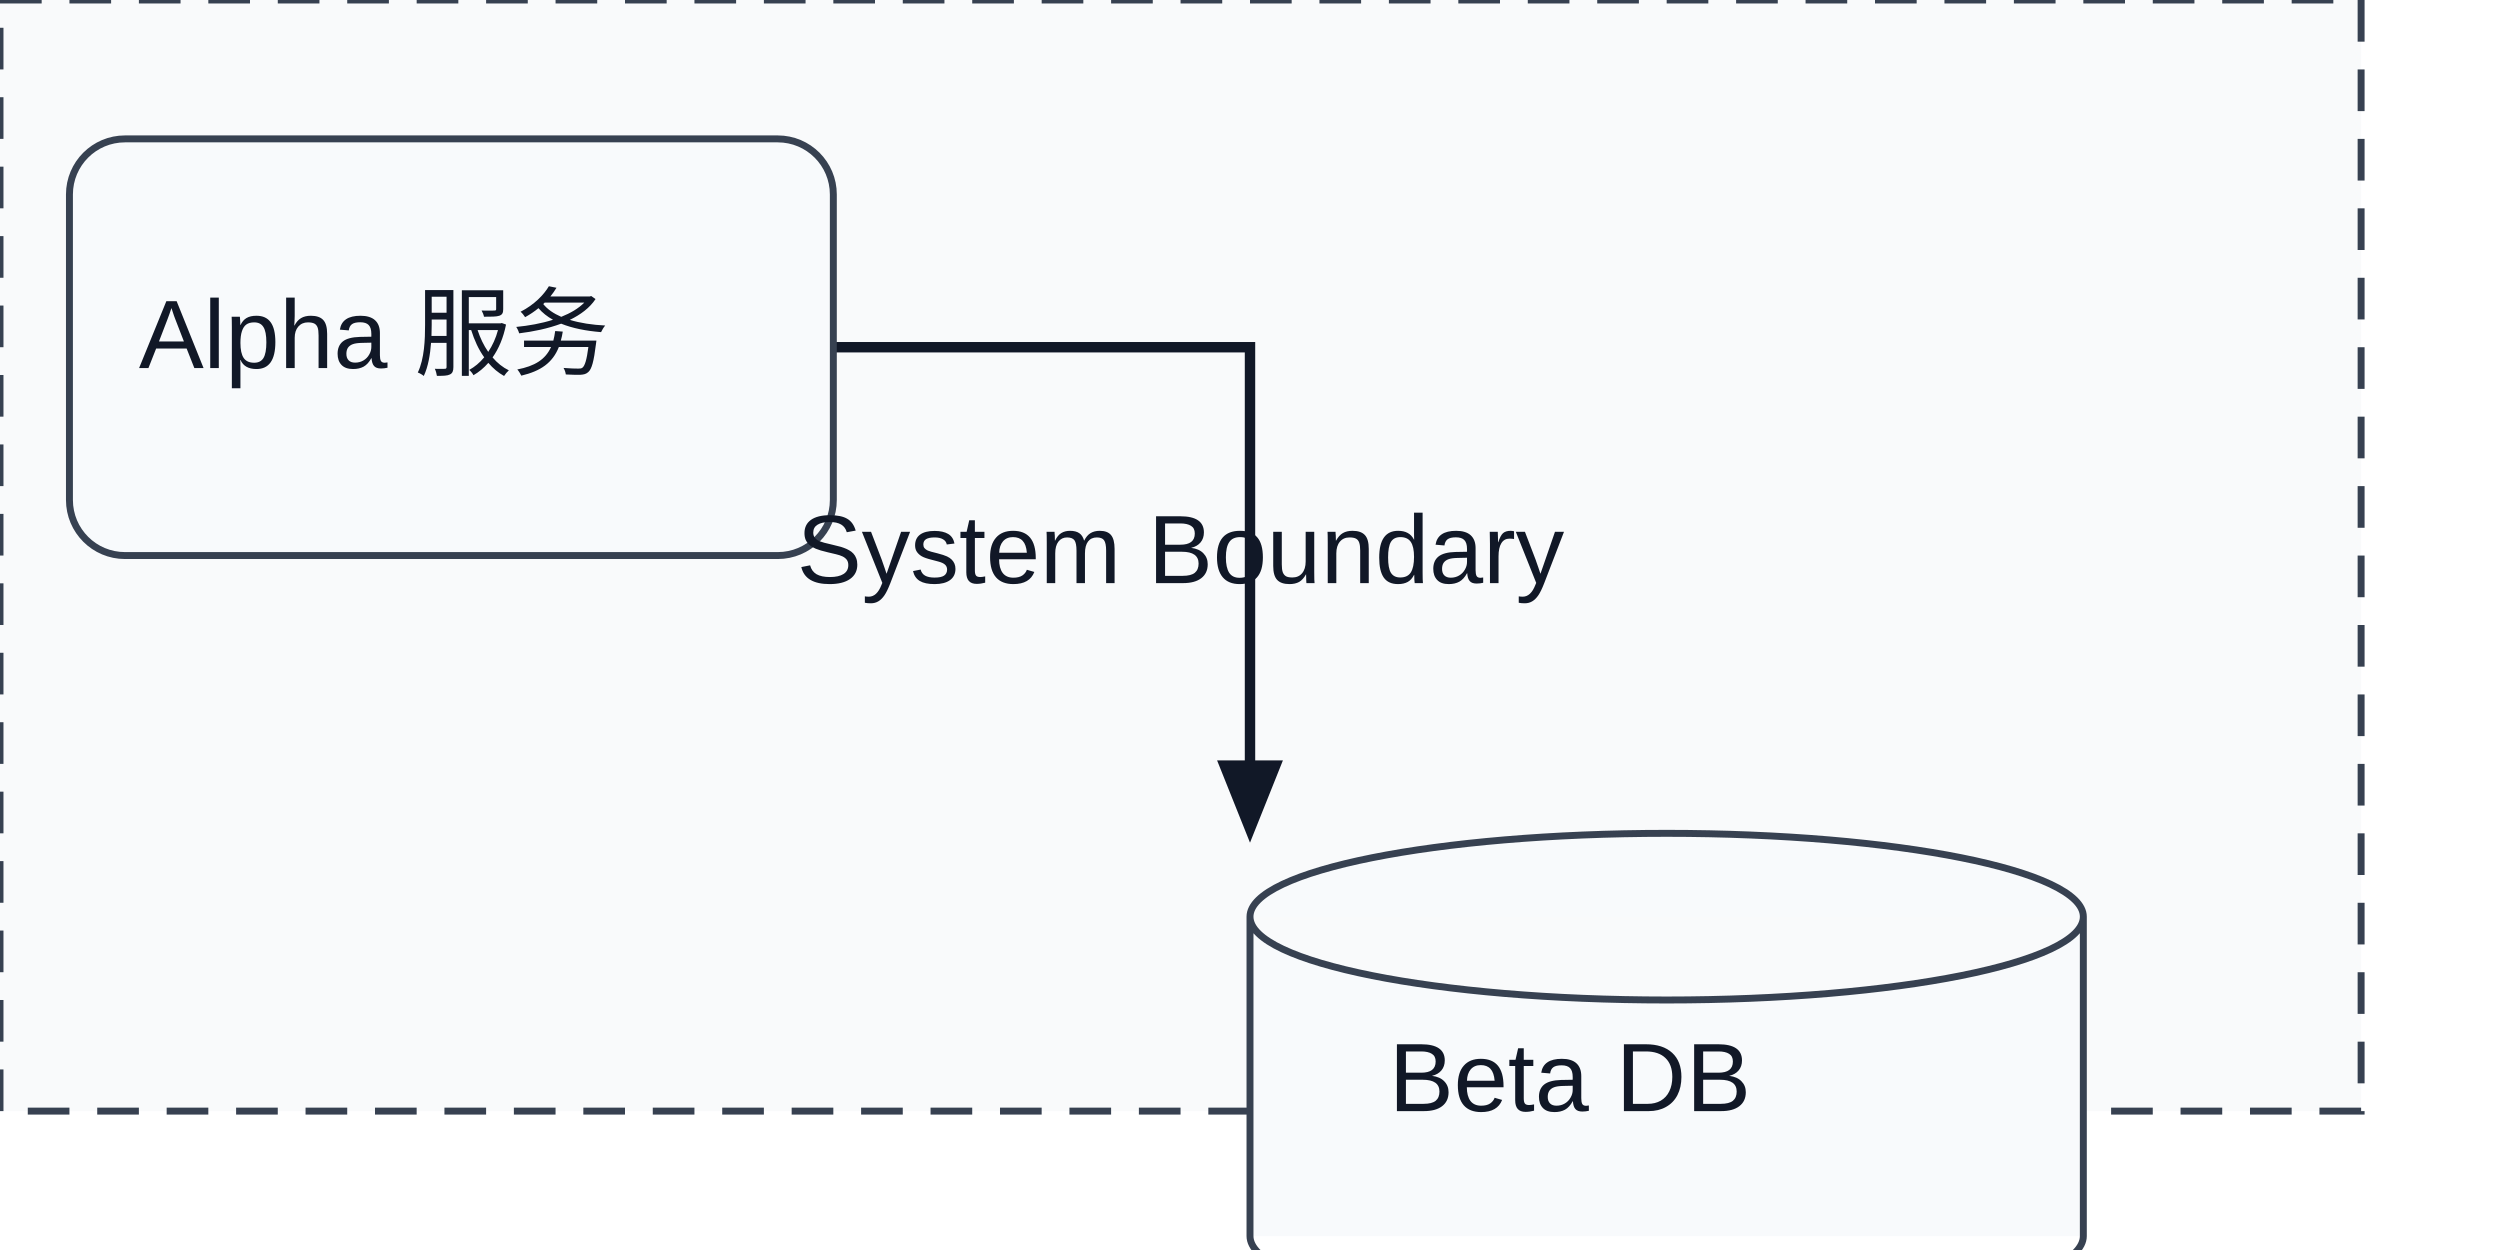
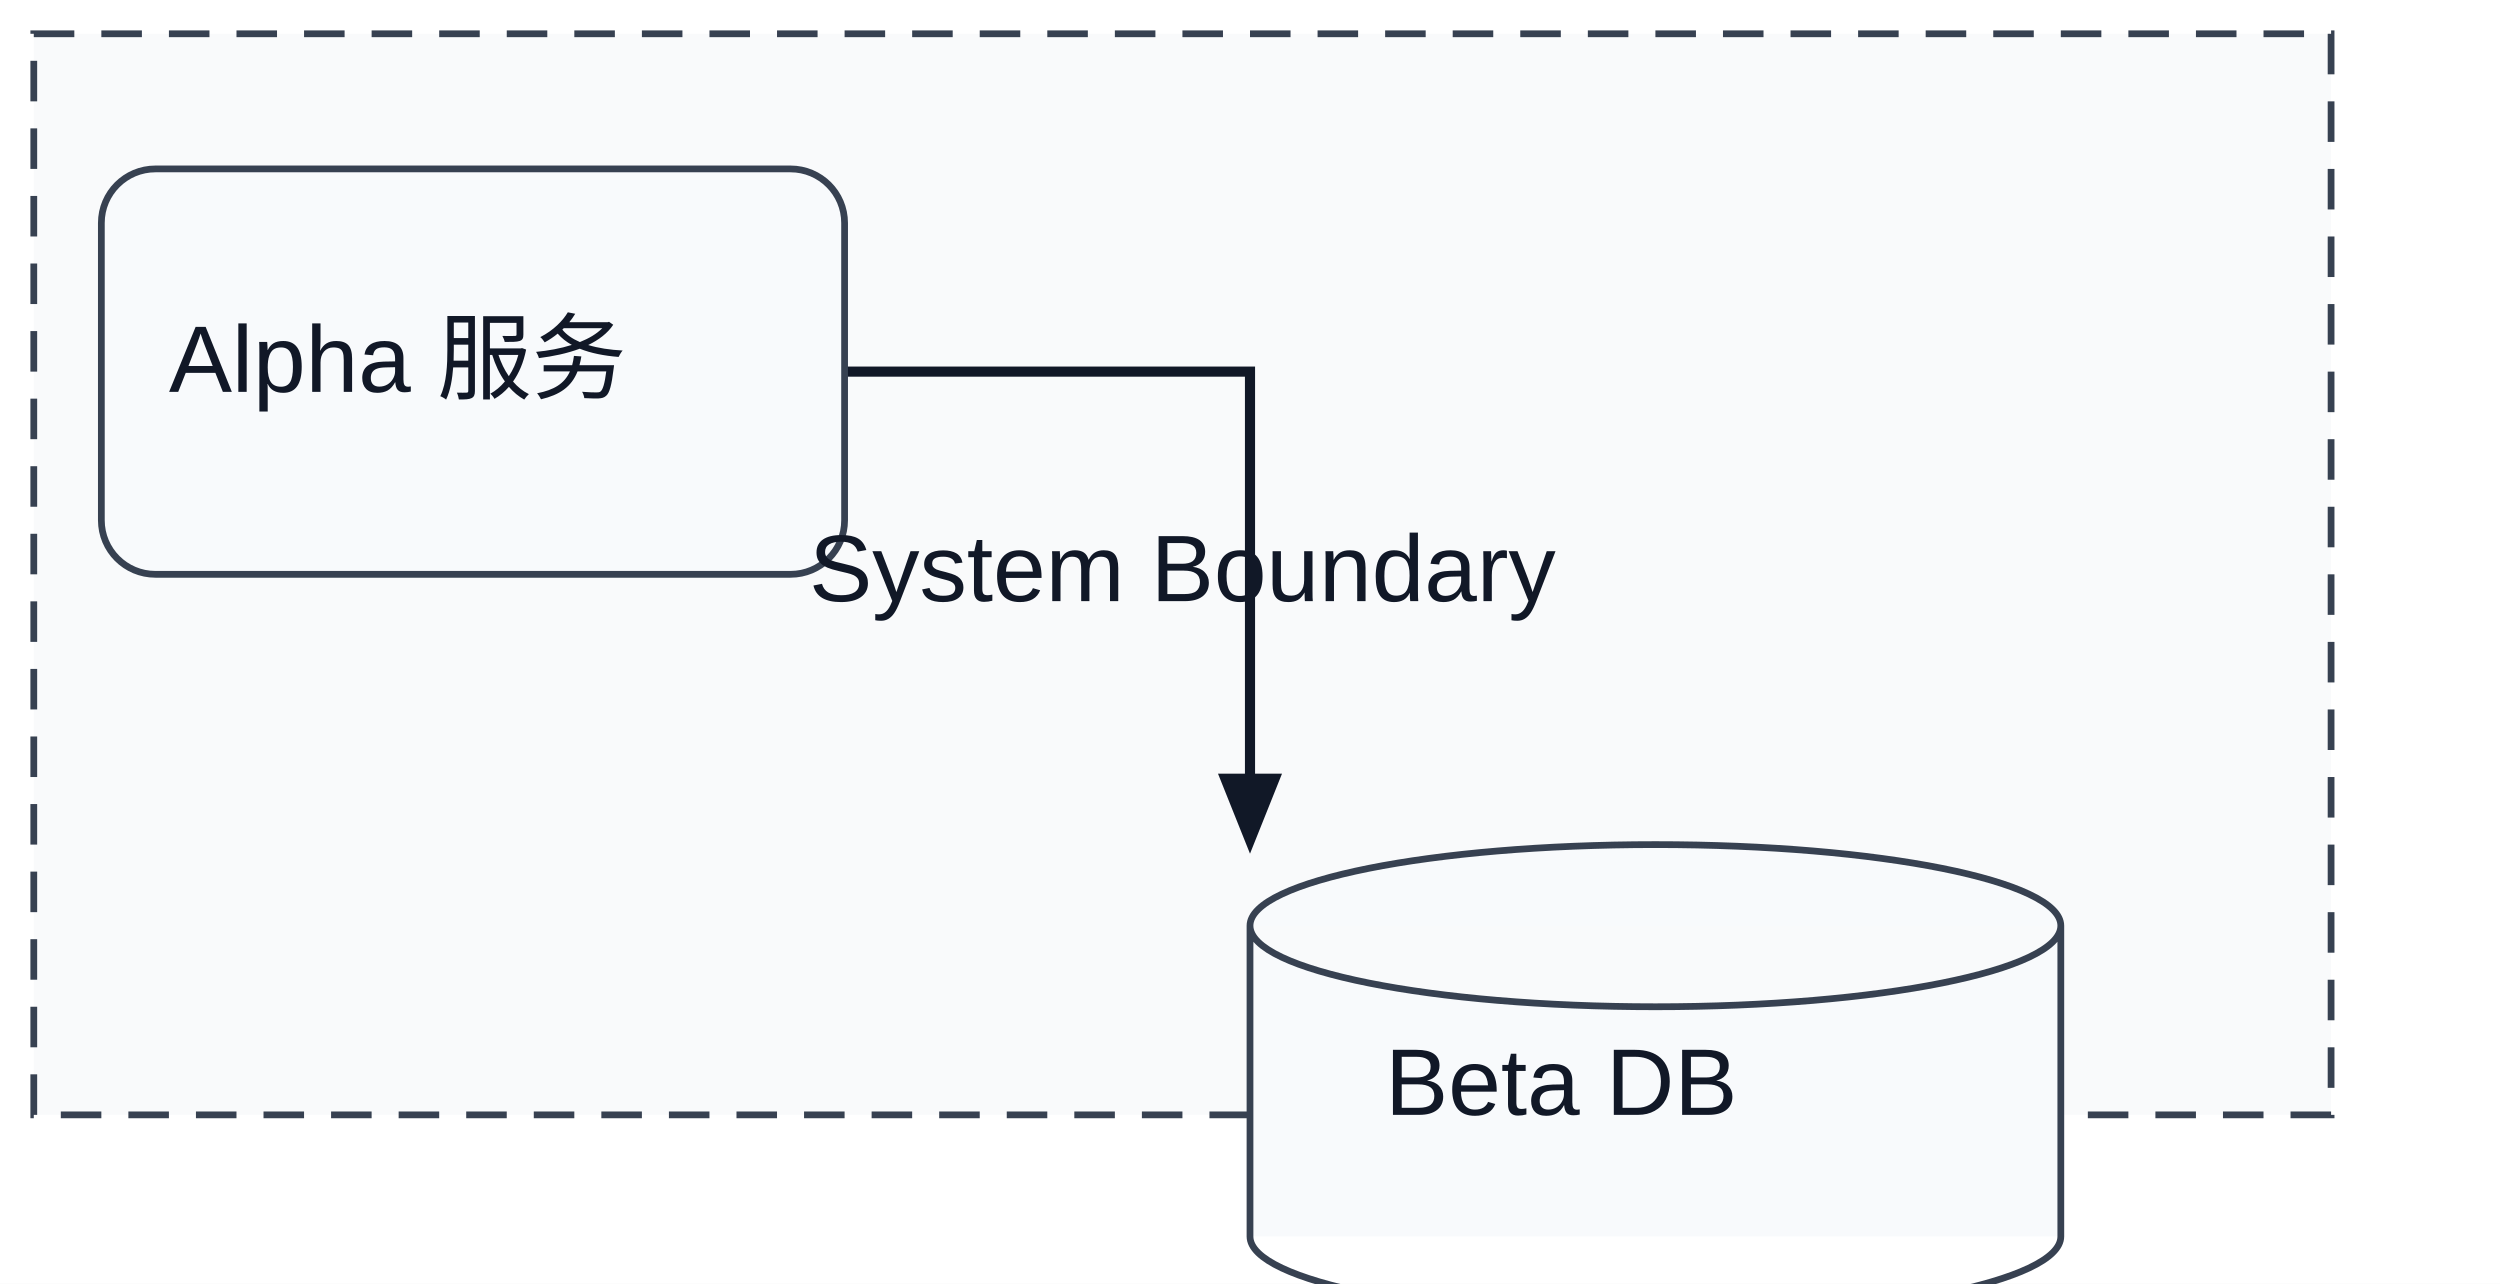
- <svg xmlns="http://www.w3.org/2000/svg" role="img" viewBox="0 0 360 180">
-   <rect class="background" x="0" y="0" width="360" height="180" fill="#ffffff" />
+ <svg xmlns="http://www.w3.org/2000/svg" role="img" viewBox="-5 -5 370 190">
+   <rect class="background" x="-5" y="-5" width="370" height="190" fill="#ffffff" />
  <rect class="group" data-id="system" x="0" y="0" width="340" height="160" fill="#f9fafb" stroke="#374151" stroke-dasharray="6 4" />
  <path class="edge" data-id="edge-alpha-beta" d="M 120 50 L 180 50 L 180 110" fill="none" stroke="#111827" stroke-width="1.5" />
  <polygon class="edge-arrowhead" data-edge="edge-alpha-beta" points="180,120 176,110 184,110" fill="#111827" stroke="#111827" />
  <rect class="node node-rounded-rectangle" data-id="alpha" fill="#f8fafc" stroke="#374151" rx="8" ry="8" x="10" y="20" width="110" height="60" />
  <path class="node node-cylinder" data-id="beta" fill="#f8fafc" stroke="#374151" d="M 180 132 A 60 12 0 0 1 300 132 L 300 178 A 60 12 0 0 1 180 178 Z M 180 132 A 60 12 0 0 0 300 132 M 180 178 A 60 12 0 0 0 300 178 M 240 120" />
  <text class="label" data-for="system" x="170" y="80" text-anchor="middle" dominant-baseline="middle" font-family="Arial, sans-serif" font-size="14" fill="#111827">System Boundary</text>
  <text class="label" data-for="alpha" font-family="Arial, sans-serif" font-size="14" fill="#111827">
    <tspan x="20" y="53">Alpha 服务</tspan>
  </text>
  <text class="label" data-for="beta" font-family="Arial, sans-serif" font-size="14" fill="#111827">
    <tspan x="200" y="160">Beta DB</tspan>
  </text>
</svg>
